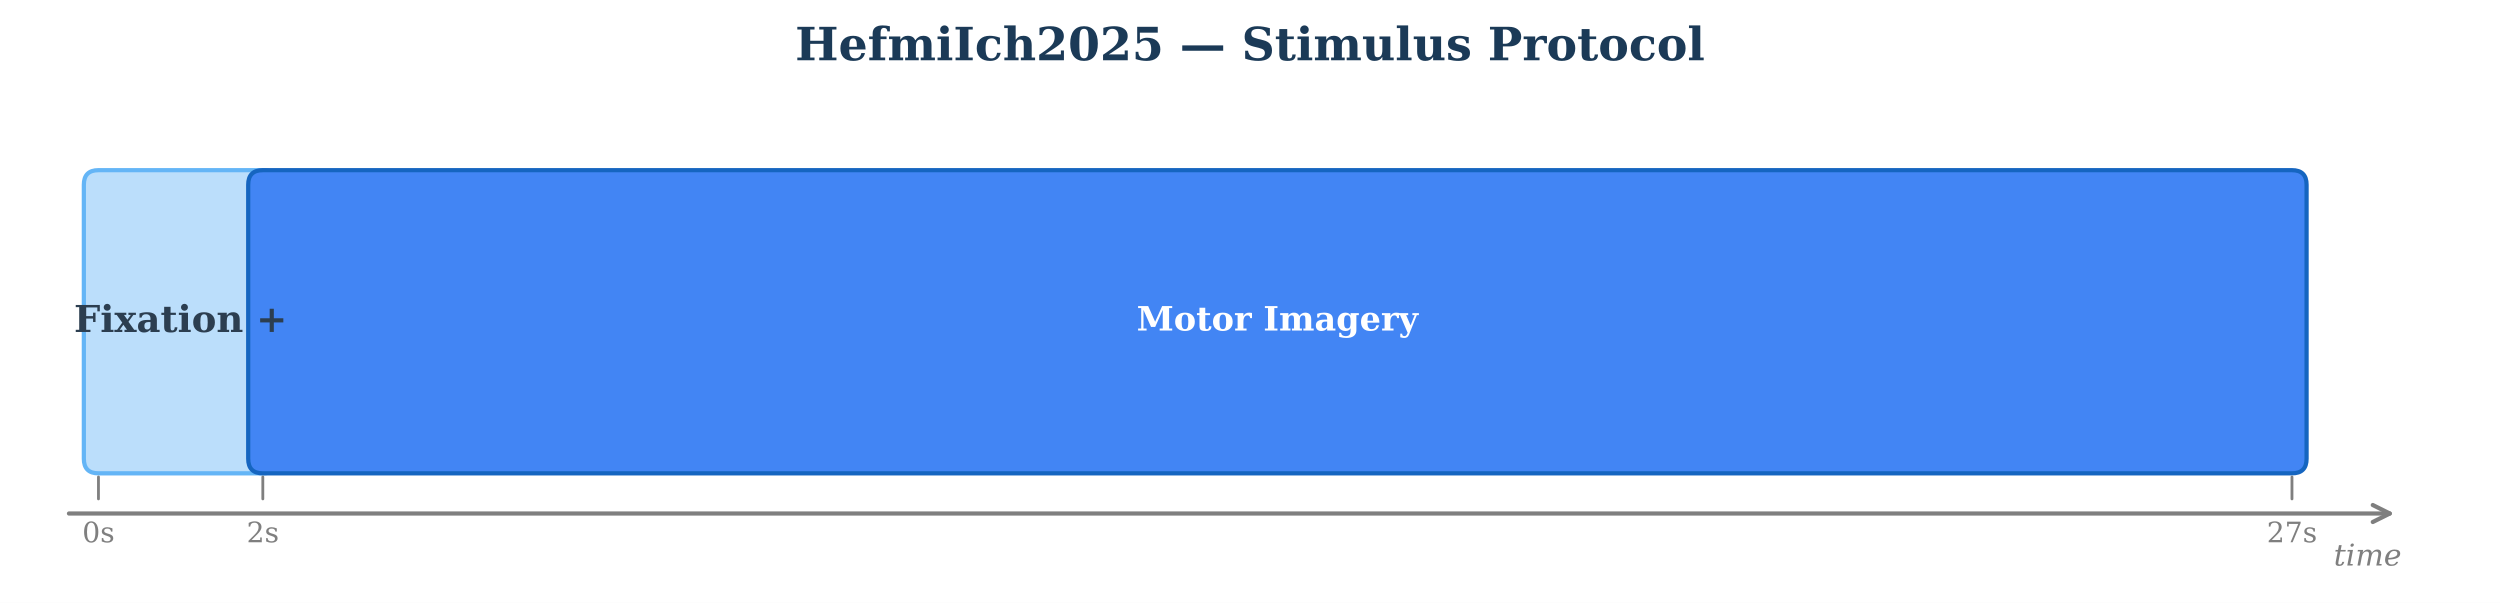
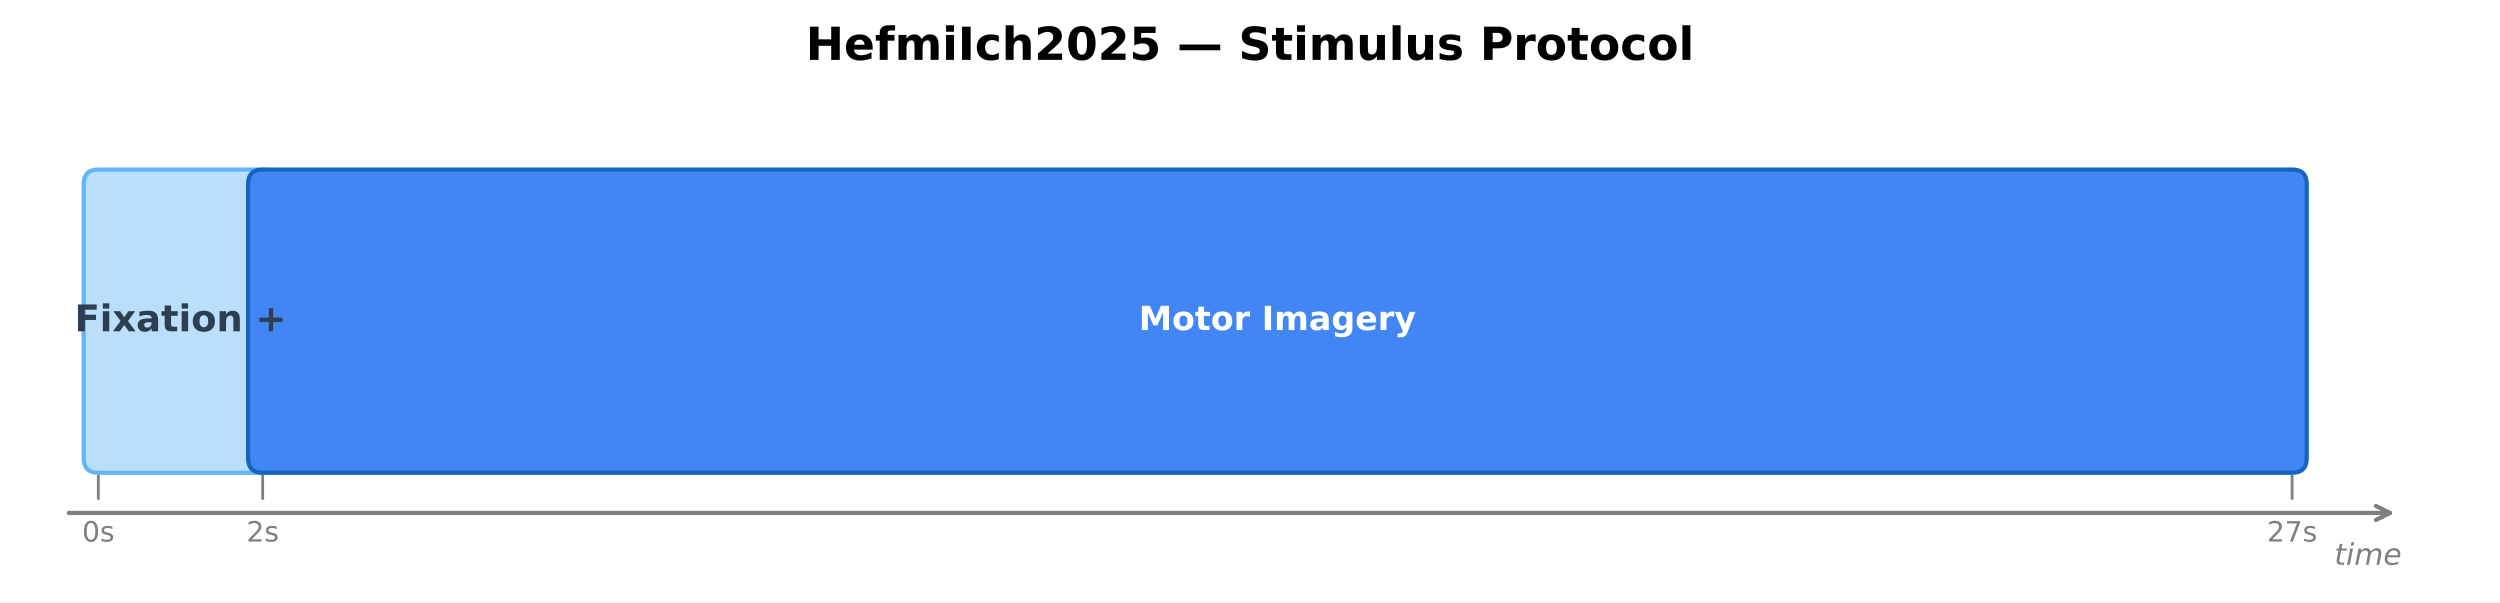
- <svg xmlns="http://www.w3.org/2000/svg" xmlns:xlink="http://www.w3.org/1999/xlink" width="708.48pt" height="170.839pt" viewBox="0 0 708.48 170.839" version="1.1">
+ <svg xmlns="http://www.w3.org/2000/svg" xmlns:xlink="http://www.w3.org/1999/xlink" width="712.8pt" height="171.676pt" viewBox="0 0 712.8 171.676" version="1.1">
  <defs>
    <style type="text/css">*{stroke-linejoin: round; stroke-linecap: butt}</style>
  </defs>
  <g id="figure_1">
    <g id="patch_1">
-       <path d="M 0 170.839  L 708.48 170.839  L 708.48 0  L 0 0  z " style="fill: #ffffff" />
+       <path d="M 0 171.676  L 712.8 171.676  L 712.8 0  L 0 0  z " style="fill: #ffffff" />
    </g>
    <g id="axes_1">
      <g id="patch_2">
-         <path d="M 27.902 134.139  L 74.48 134.139  Q 78.621 134.139 78.621 129.998  L 78.621 52.367  Q 78.621 48.227 74.48 48.227  L 27.902 48.227  Q 23.761 48.227 23.761 52.367  L 23.761 129.998  Q 23.761 134.139 27.902 134.139  z " clip-path="url(#pdda60c8732)" style="fill: #bbdefb; stroke: #64b5f6; stroke-width: 1.2" />
+         <path d="M 28.03 134.793  L 74.899 134.793  Q 79.065 134.793 79.065 130.627  L 79.065 52.512  Q 79.065 48.346 74.899 48.346  L 28.03 48.346  Q 23.864 48.346 23.864 52.512  L 23.864 130.627  Q 23.864 134.793 28.03 134.793  z " clip-path="url(#p770b78f9c9)" style="fill: #bbdefb; stroke: #64b5f6; stroke-width: 1.2" />
      </g>
      <g id="patch_3">
-         <path d="M 74.48 134.139  L 649.526 134.139  Q 653.666 134.139 653.666 129.998  L 653.666 52.367  Q 653.666 48.227 649.526 48.227  L 74.48 48.227  Q 70.34 48.227 70.34 52.367  L 70.34 129.998  Q 70.34 134.139 74.48 134.139  z " clip-path="url(#pdda60c8732)" style="fill: #4285f4; stroke: #1565c0; stroke-width: 1.2" />
+         <path d="M 74.899 134.793  L 653.524 134.793  Q 657.69 134.793 657.69 130.627  L 657.69 52.512  Q 657.69 48.346 653.524 48.346  L 74.899 48.346  Q 70.733 48.346 70.733 52.512  L 70.733 130.627  Q 70.733 134.793 74.899 134.793  z " clip-path="url(#p770b78f9c9)" style="fill: #4285f4; stroke: #1565c0; stroke-width: 1.2" />
      </g>
      <g id="line2d_1">
-         <path d="M 27.902 135.174  L 27.902 141.384  " clip-path="url(#pdda60c8732)" style="fill: none; stroke: #7f7f7f; stroke-width: 0.8; stroke-linecap: round" />
+         <path d="M 28.03 135.834  L 28.03 142.083  " clip-path="url(#p770b78f9c9)" style="fill: none; stroke: #7f7f7f; stroke-width: 0.8; stroke-linecap: square" />
      </g>
      <g id="line2d_2">
-         <path d="M 74.48 135.174  L 74.48 141.384  " clip-path="url(#pdda60c8732)" style="fill: none; stroke: #7f7f7f; stroke-width: 0.8; stroke-linecap: round" />
+         <path d="M 74.899 135.834  L 74.899 142.083  " clip-path="url(#p770b78f9c9)" style="fill: none; stroke: #7f7f7f; stroke-width: 0.8; stroke-linecap: square" />
      </g>
      <g id="line2d_3">
-         <path d="M 649.526 135.174  L 649.526 141.384  " clip-path="url(#pdda60c8732)" style="fill: none; stroke: #7f7f7f; stroke-width: 0.8; stroke-linecap: round" />
+         <path d="M 653.524 135.834  L 653.524 142.083  " clip-path="url(#p770b78f9c9)" style="fill: none; stroke: #7f7f7f; stroke-width: 0.8; stroke-linecap: square" />
      </g>
      <g id="text_1">
-         <g clip-path="url(#pdda60c8732)">
-           <g style="fill: #2c3e50" transform="translate(20.97231 94.08023) scale(0.105 -0.105)">
+         <g clip-path="url(#p770b78f9c9)">
+           <g style="fill: #2c3e50" transform="translate(21.26909 94.46678) scale(0.105 -0.105)">
            <defs>
-               <path id="DejaVuSerif-Bold-46" d="M 300 0  L 300 378  L 897 378  L 897 4288  L 300 4288  L 300 4666  L 4459 4666  L 4459 3566  L 4031 3566  L 4031 4238  L 2106 4238  L 2106 2741  L 3291 2741  L 3291 3334  L 3719 3334  L 3719 1722  L 3291 1722  L 3291 2316  L 2106 2316  L 2106 378  L 2841 378  L 2841 0  L 300 0  z " transform="scale(0.015625)" />
-               <path id="DejaVuSerif-Bold-69" d="M 588 4263  Q 588 4516 763 4689  Q 938 4863 1191 4863  Q 1438 4863 1611 4689  Q 1784 4516 1784 4263  Q 1784 4016 1611 3842  Q 1438 3669 1191 3669  Q 938 3669 763 3841  Q 588 4013 588 4263  z M 1797 378  L 2272 378  L 2272 0  L 219 0  L 219 378  L 691 378  L 691 2944  L 219 2944  L 219 3322  L 1797 3322  L 1797 378  z " transform="scale(0.015625)" />
-               <path id="DejaVuSerif-Bold-78" d="M 2247 2119  L 2834 2944  L 2425 2944  L 2425 3322  L 3719 3322  L 3719 2944  L 3278 2944  L 2431 1759  L 3419 378  L 3859 378  L 3859 0  L 1747 0  L 1747 378  L 2175 378  L 1550 1253  L 922 378  L 1369 378  L 1369 0  L 0 0  L 0 378  L 475 378  L 1356 1619  L 403 2944  L 31 2944  L 31 3322  L 2059 3322  L 2059 2944  L 1656 2944  L 2247 2119  z " transform="scale(0.015625)" />
-               <path id="DejaVuSerif-Bold-61" d="M 3525 2041  L 3525 378  L 4000 378  L 4000 0  L 2419 0  L 2419 422  Q 2200 159 1931 34  Q 1663 -91 1319 -91  Q 809 -91 536 182  Q 263 456 263 966  Q 263 1525 655 1803  Q 1047 2081 1838 2081  L 2419 2081  L 2419 2278  Q 2419 2681 2228 2873  Q 2038 3066 1638 3066  Q 1306 3066 1126 2930  Q 947 2794 872 2484  L 519 2484  L 519 3200  Q 816 3306 1134 3359  Q 1453 3413 1806 3413  Q 2697 3413 3111 3081  Q 3525 2750 3525 2041  z M 2419 1044  L 2419 1709  L 2003 1709  Q 1694 1709 1528 1540  Q 1363 1372 1363 1056  Q 1363 741 1483 584  Q 1603 428 1850 428  Q 2106 428 2262 597  Q 2419 766 2419 1044  z " transform="scale(0.015625)" />
-               <path id="DejaVuSerif-Bold-74" d="M 634 2944  L 153 2944  L 153 3322  L 634 3322  L 634 4353  L 1741 4353  L 1741 3322  L 2663 3322  L 2663 2944  L 1741 2944  L 1741 909  Q 1741 475 1809 369  Q 1878 263 2059 263  Q 2259 263 2356 397  Q 2453 531 2459 813  L 2925 813  Q 2897 313 2651 111  Q 2406 -91 1806 -91  Q 1122 -91 878 123  Q 634 338 634 909  L 634 2944  z " transform="scale(0.015625)" />
-               <path id="DejaVuSerif-Bold-6f" d="M 2138 263  Q 2488 263 2630 563  Q 2772 863 2772 1663  Q 2772 2463 2631 2761  Q 2491 3059 2138 3059  Q 1784 3059 1640 2757  Q 1497 2456 1497 1663  Q 1497 869 1640 566  Q 1784 263 2138 263  z M 2138 -91  Q 1259 -91 761 376  Q 263 844 263 1663  Q 263 2484 761 2948  Q 1259 3413 2138 3413  Q 3019 3413 3516 2948  Q 4013 2484 4013 1663  Q 4013 844 3514 376  Q 3016 -91 2138 -91  z " transform="scale(0.015625)" />
-               <path id="DejaVuSerif-Bold-6e" d="M 219 0  L 219 378  L 691 378  L 691 2944  L 219 2944  L 219 3322  L 1797 3322  L 1797 2853  Q 1997 3150 2253 3281  Q 2509 3413 2900 3413  Q 3459 3413 3745 3083  Q 4031 2753 4031 2113  L 4031 378  L 4506 378  L 4506 0  L 2522 0  L 2522 378  L 2925 378  L 2925 2144  Q 2925 2566 2817 2730  Q 2709 2894 2444 2894  Q 2109 2894 1953 2648  Q 1797 2403 1797 1869  L 1797 378  L 2203 378  L 2203 0  L 219 0  z " transform="scale(0.015625)" />
-               <path id="DejaVuSerif-Bold-20" transform="scale(0.015625)" />
-               <path id="DejaVuSerif-Bold-2b" d="M 3041 4013  L 3041 2369  L 4684 2369  L 4684 1650  L 3041 1650  L 3041 6  L 2322 6  L 2322 1650  L 678 1650  L 678 2369  L 2322 2369  L 2322 4013  L 3041 4013  z " transform="scale(0.015625)" />
+               <path id="DejaVuSans-Bold-46" d="M 588 4666  L 3834 4666  L 3834 3756  L 1791 3756  L 1791 2888  L 3713 2888  L 3713 1978  L 1791 1978  L 1791 0  L 588 0  L 588 4666  z " transform="scale(0.015625)" />
+               <path id="DejaVuSans-Bold-69" d="M 538 3500  L 1656 3500  L 1656 0  L 538 0  L 538 3500  z M 538 4863  L 1656 4863  L 1656 3950  L 538 3950  L 538 4863  z " transform="scale(0.015625)" />
+               <path id="DejaVuSans-Bold-78" d="M 1422 1791  L 159 3500  L 1344 3500  L 2059 2463  L 2784 3500  L 3969 3500  L 2706 1797  L 4031 0  L 2847 0  L 2059 1106  L 1281 0  L 97 0  L 1422 1791  z " transform="scale(0.015625)" />
+               <path id="DejaVuSans-Bold-61" d="M 2106 1575  Q 1756 1575 1579 1456  Q 1403 1338 1403 1106  Q 1403 894 1545 773  Q 1688 653 1941 653  Q 2256 653 2472 879  Q 2688 1106 2688 1447  L 2688 1575  L 2106 1575  z M 3816 1997  L 3816 0  L 2688 0  L 2688 519  Q 2463 200 2181 54  Q 1900 -91 1497 -91  Q 953 -91 614 226  Q 275 544 275 1050  Q 275 1666 698 1953  Q 1122 2241 2028 2241  L 2688 2241  L 2688 2328  Q 2688 2594 2478 2717  Q 2269 2841 1825 2841  Q 1466 2841 1156 2769  Q 847 2697 581 2553  L 581 3406  Q 941 3494 1303 3539  Q 1666 3584 2028 3584  Q 2975 3584 3395 3211  Q 3816 2838 3816 1997  z " transform="scale(0.015625)" />
+               <path id="DejaVuSans-Bold-74" d="M 1759 4494  L 1759 3500  L 2913 3500  L 2913 2700  L 1759 2700  L 1759 1216  Q 1759 972 1856 886  Q 1953 800 2241 800  L 2816 800  L 2816 0  L 1856 0  Q 1194 0 917 276  Q 641 553 641 1216  L 641 2700  L 84 2700  L 84 3500  L 641 3500  L 641 4494  L 1759 4494  z " transform="scale(0.015625)" />
+               <path id="DejaVuSans-Bold-6f" d="M 2203 2784  Q 1831 2784 1636 2517  Q 1441 2250 1441 1747  Q 1441 1244 1636 976  Q 1831 709 2203 709  Q 2569 709 2762 976  Q 2956 1244 2956 1747  Q 2956 2250 2762 2517  Q 2569 2784 2203 2784  z M 2203 3584  Q 3106 3584 3614 3096  Q 4122 2609 4122 1747  Q 4122 884 3614 396  Q 3106 -91 2203 -91  Q 1297 -91 786 396  Q 275 884 275 1747  Q 275 2609 786 3096  Q 1297 3584 2203 3584  z " transform="scale(0.015625)" />
+               <path id="DejaVuSans-Bold-6e" d="M 4056 2131  L 4056 0  L 2931 0  L 2931 347  L 2931 1631  Q 2931 2084 2911 2256  Q 2891 2428 2841 2509  Q 2775 2619 2662 2680  Q 2550 2741 2406 2741  Q 2056 2741 1856 2470  Q 1656 2200 1656 1722  L 1656 0  L 538 0  L 538 3500  L 1656 3500  L 1656 2988  Q 1909 3294 2193 3439  Q 2478 3584 2822 3584  Q 3428 3584 3742 3212  Q 4056 2841 4056 2131  z " transform="scale(0.015625)" />
+               <path id="DejaVuSans-Bold-20" transform="scale(0.015625)" />
+               <path id="DejaVuSans-Bold-2b" d="M 3053 4013  L 3053 2375  L 4684 2375  L 4684 1638  L 3053 1638  L 3053 0  L 2309 0  L 2309 1638  L 678 1638  L 678 2375  L 2309 2375  L 2309 4013  L 3053 4013  z " transform="scale(0.015625)" />
            </defs>
-             <use xlink:href="#DejaVuSerif-Bold-46" />
-             <use xlink:href="#DejaVuSerif-Bold-69" transform="translate(70.99609 0)" />
-             <use xlink:href="#DejaVuSerif-Bold-78" transform="translate(108.9844 0)" />
-             <use xlink:href="#DejaVuSerif-Bold-61" transform="translate(168.6035 0)" />
-             <use xlink:href="#DejaVuSerif-Bold-74" transform="translate(233.3984 0)" />
-             <use xlink:href="#DejaVuSerif-Bold-69" transform="translate(279.5898 0)" />
-             <use xlink:href="#DejaVuSerif-Bold-6f" transform="translate(317.5781 0)" />
-             <use xlink:href="#DejaVuSerif-Bold-6e" transform="translate(384.2773 0)" />
-             <use xlink:href="#DejaVuSerif-Bold-20" transform="translate(456.9824 0)" />
-             <use xlink:href="#DejaVuSerif-Bold-2b" transform="translate(491.7969 0)" />
+             <use xlink:href="#DejaVuSans-Bold-46" />
+             <use xlink:href="#DejaVuSans-Bold-69" transform="translate(68.31055 0)" />
+             <use xlink:href="#DejaVuSans-Bold-78" transform="translate(102.5879 0)" />
+             <use xlink:href="#DejaVuSans-Bold-61" transform="translate(167.0898 0)" />
+             <use xlink:href="#DejaVuSans-Bold-74" transform="translate(234.5703 0)" />
+             <use xlink:href="#DejaVuSans-Bold-69" transform="translate(282.373 0)" />
+             <use xlink:href="#DejaVuSans-Bold-6f" transform="translate(316.6504 0)" />
+             <use xlink:href="#DejaVuSans-Bold-6e" transform="translate(385.3516 0)" />
+             <use xlink:href="#DejaVuSans-Bold-20" transform="translate(456.543 0)" />
+             <use xlink:href="#DejaVuSans-Bold-2b" transform="translate(491.3574 0)" />
          </g>
        </g>
      </g>
      <g id="text_2">
-         <g clip-path="url(#pdda60c8732)">
-           <g style="fill: #ffffff" transform="translate(322.1261 93.66922) scale(0.095 -0.095)">
+         <g clip-path="url(#p770b78f9c9)">
+           <g style="fill: #ffffff" transform="translate(324.7085 94.11662) scale(0.095 -0.095)">
            <defs>
-               <path id="DejaVuSerif-Bold-4d" d="M 269 0  L 269 378  L 863 378  L 863 4288  L 269 4288  L 269 4666  L 2194 4666  L 3525 1672  L 4863 4666  L 6784 4666  L 6784 4288  L 6188 4288  L 6188 378  L 6784 378  L 6784 0  L 4384 0  L 4384 378  L 4978 378  L 4978 3938  L 3531 684  L 2741 684  L 1300 3938  L 1300 378  L 1894 378  L 1894 0  L 269 0  z " transform="scale(0.015625)" />
-               <path id="DejaVuSerif-Bold-72" d="M 3438 3359  L 3438 2369  L 3084 2369  Q 3066 2634 2941 2764  Q 2816 2894 2578 2894  Q 2216 2894 2006 2575  Q 1797 2256 1797 1691  L 1797 378  L 2400 378  L 2400 0  L 219 0  L 219 378  L 691 378  L 691 2944  L 184 2944  L 184 3322  L 1797 3322  L 1797 2731  Q 1959 3078 2226 3245  Q 2494 3413 2881 3413  Q 2978 3413 3117 3398  Q 3256 3384 3438 3359  z " transform="scale(0.015625)" />
-               <path id="DejaVuSerif-Bold-49" d="M 300 0  L 300 378  L 897 378  L 897 4288  L 300 4288  L 300 4666  L 2700 4666  L 2700 4288  L 2100 4288  L 2100 378  L 2700 378  L 2700 0  L 300 0  z " transform="scale(0.015625)" />
-               <path id="DejaVuSerif-Bold-6d" d="M 3884 2778  Q 4116 3109 4384 3261  Q 4653 3413 5013 3413  Q 5584 3413 5867 3089  Q 6150 2766 6150 2113  L 6150 378  L 6625 378  L 6625 0  L 4647 0  L 4647 378  L 5044 378  L 5044 1947  Q 5044 2569 4948 2731  Q 4853 2894 4594 2894  Q 4300 2894 4137 2667  Q 3975 2441 3975 2022  L 3975 378  L 4372 378  L 4372 0  L 2472 0  L 2472 378  L 2869 378  L 2869 1947  Q 2869 2569 2772 2731  Q 2675 2894 2419 2894  Q 2122 2894 1959 2667  Q 1797 2441 1797 2022  L 1797 378  L 2194 378  L 2194 0  L 219 0  L 219 378  L 691 378  L 691 2944  L 219 2944  L 219 3322  L 1797 3322  L 1797 2853  Q 1991 3144 2241 3278  Q 2491 3413 2834 3413  Q 3241 3413 3494 3258  Q 3747 3103 3884 2778  z " transform="scale(0.015625)" />
-               <path id="DejaVuSerif-Bold-67" d="M 3853 2944  L 3853 44  Q 3853 -656 3354 -1039  Q 2856 -1422 1947 -1422  Q 1616 -1422 1275 -1370  Q 934 -1319 575 -1216  L 575 -422  L 928 -422  Q 975 -750 1192 -909  Q 1409 -1069 1813 -1069  Q 2325 -1069 2536 -823  Q 2747 -578 2747 44  L 2747 422  Q 2606 163 2367 36  Q 2128 -91 1778 -91  Q 1072 -91 667 378  Q 263 847 263 1663  Q 263 2481 667 2947  Q 1072 3413 1778 3413  Q 2128 3413 2367 3286  Q 2606 3159 2747 2900  L 2747 3322  L 4325 3322  L 4325 2944  L 3853 2944  z M 2747 1825  Q 2747 2406 2597 2665  Q 2447 2925 2119 2925  Q 1775 2925 1636 2651  Q 1497 2378 1497 1663  Q 1497 947 1637 672  Q 1778 397 2119 397  Q 2447 397 2597 656  Q 2747 916 2747 1497  L 2747 1825  z " transform="scale(0.015625)" />
-               <path id="DejaVuSerif-Bold-65" d="M 2566 1875  Q 2566 2531 2444 2795  Q 2322 3059 2028 3059  Q 1744 3059 1620 2800  Q 1497 2541 1497 1931  L 1497 1875  L 2566 1875  z M 3781 1503  L 1497 1503  L 1497 1478  Q 1497 834 1690 548  Q 1884 263 2316 263  Q 2675 263 2897 453  Q 3119 644 3181 1006  L 3700 1006  Q 3566 441 3166 175  Q 2766 -91 2047 -91  Q 1184 -91 723 364  Q 263 819 263 1663  Q 263 2488 734 2950  Q 1206 3413 2047 3413  Q 2872 3413 3312 2927  Q 3753 2441 3781 1503  z " transform="scale(0.015625)" />
-               <path id="DejaVuSerif-Bold-79" d="M 1997 -750  Q 1847 -1116 1634 -1269  Q 1422 -1422 1063 -1422  Q 909 -1422 721 -1387  Q 534 -1353 313 -1288  L 313 -594  L 666 -597  Q 675 -838 779 -953  Q 884 -1069 1094 -1069  Q 1297 -1069 1422 -958  Q 1547 -847 1672 -538  L 1722 -422  L 275 2944  L -84 2944  L -84 3322  L 1831 3322  L 1831 2944  L 1434 2944  L 2278 978  L 3066 2944  L 2625 2944  L 2625 3322  L 3872 3322  L 3872 2944  L 3469 2944  L 1997 -750  z " transform="scale(0.015625)" />
+               <path id="DejaVuSans-Bold-4d" d="M 588 4666  L 2119 4666  L 3181 2169  L 4250 4666  L 5778 4666  L 5778 0  L 4641 0  L 4641 3413  L 3566 897  L 2803 897  L 1728 3413  L 1728 0  L 588 0  L 588 4666  z " transform="scale(0.015625)" />
+               <path id="DejaVuSans-Bold-72" d="M 3138 2547  Q 2991 2616 2845 2648  Q 2700 2681 2553 2681  Q 2122 2681 1889 2404  Q 1656 2128 1656 1613  L 1656 0  L 538 0  L 538 3500  L 1656 3500  L 1656 2925  Q 1872 3269 2151 3426  Q 2431 3584 2822 3584  Q 2878 3584 2943 3579  Q 3009 3575 3134 3559  L 3138 2547  z " transform="scale(0.015625)" />
+               <path id="DejaVuSans-Bold-49" d="M 588 4666  L 1791 4666  L 1791 0  L 588 0  L 588 4666  z " transform="scale(0.015625)" />
+               <path id="DejaVuSans-Bold-6d" d="M 3781 2919  Q 3994 3244 4286 3414  Q 4578 3584 4928 3584  Q 5531 3584 5847 3212  Q 6163 2841 6163 2131  L 6163 0  L 5038 0  L 5038 1825  Q 5041 1866 5042 1909  Q 5044 1953 5044 2034  Q 5044 2406 4934 2573  Q 4825 2741 4581 2741  Q 4263 2741 4089 2478  Q 3916 2216 3909 1719  L 3909 0  L 2784 0  L 2784 1825  Q 2784 2406 2684 2573  Q 2584 2741 2328 2741  Q 2006 2741 1831 2477  Q 1656 2213 1656 1722  L 1656 0  L 531 0  L 531 3500  L 1656 3500  L 1656 2988  Q 1863 3284 2130 3434  Q 2397 3584 2719 3584  Q 3081 3584 3359 3409  Q 3638 3234 3781 2919  z " transform="scale(0.015625)" />
+               <path id="DejaVuSans-Bold-67" d="M 2919 594  Q 2688 288 2409 144  Q 2131 0 1766 0  Q 1125 0 706 504  Q 288 1009 288 1791  Q 288 2575 706 3076  Q 1125 3578 1766 3578  Q 2131 3578 2409 3434  Q 2688 3291 2919 2981  L 2919 3500  L 4044 3500  L 4044 353  Q 4044 -491 3511 -936  Q 2978 -1381 1966 -1381  Q 1638 -1381 1331 -1331  Q 1025 -1281 716 -1178  L 716 -306  Q 1009 -475 1290 -558  Q 1572 -641 1856 -641  Q 2406 -641 2662 -400  Q 2919 -159 2919 353  L 2919 594  z M 2181 2772  Q 1834 2772 1640 2515  Q 1447 2259 1447 1791  Q 1447 1309 1634 1061  Q 1822 813 2181 813  Q 2531 813 2725 1069  Q 2919 1325 2919 1791  Q 2919 2259 2725 2515  Q 2531 2772 2181 2772  z " transform="scale(0.015625)" />
+               <path id="DejaVuSans-Bold-65" d="M 4031 1759  L 4031 1441  L 1416 1441  Q 1456 1047 1700 850  Q 1944 653 2381 653  Q 2734 653 3104 758  Q 3475 863 3866 1075  L 3866 213  Q 3469 63 3072 -14  Q 2675 -91 2278 -91  Q 1328 -91 801 392  Q 275 875 275 1747  Q 275 2603 792 3093  Q 1309 3584 2216 3584  Q 3041 3584 3536 3087  Q 4031 2591 4031 1759  z M 2881 2131  Q 2881 2450 2695 2645  Q 2509 2841 2209 2841  Q 1884 2841 1681 2658  Q 1478 2475 1428 2131  L 2881 2131  z " transform="scale(0.015625)" />
+               <path id="DejaVuSans-Bold-79" d="M 78 3500  L 1197 3500  L 2138 1125  L 2938 3500  L 4056 3500  L 2584 -331  Q 2363 -916 2067 -1148  Q 1772 -1381 1288 -1381  L 641 -1381  L 641 -647  L 991 -647  Q 1275 -647 1404 -556  Q 1534 -466 1606 -231  L 1638 -134  L 78 3500  z " transform="scale(0.015625)" />
            </defs>
-             <use xlink:href="#DejaVuSerif-Bold-4d" />
-             <use xlink:href="#DejaVuSerif-Bold-6f" transform="translate(110.6934 0)" />
-             <use xlink:href="#DejaVuSerif-Bold-74" transform="translate(177.3926 0)" />
-             <use xlink:href="#DejaVuSerif-Bold-6f" transform="translate(223.584 0)" />
-             <use xlink:href="#DejaVuSerif-Bold-72" transform="translate(290.2832 0)" />
-             <use xlink:href="#DejaVuSerif-Bold-20" transform="translate(342.9688 0)" />
-             <use xlink:href="#DejaVuSerif-Bold-49" transform="translate(377.7832 0)" />
-             <use xlink:href="#DejaVuSerif-Bold-6d" transform="translate(424.5605 0)" />
-             <use xlink:href="#DejaVuSerif-Bold-61" transform="translate(530.3711 0)" />
-             <use xlink:href="#DejaVuSerif-Bold-67" transform="translate(595.166 0)" />
-             <use xlink:href="#DejaVuSerif-Bold-65" transform="translate(665.0879 0)" />
-             <use xlink:href="#DejaVuSerif-Bold-72" transform="translate(728.7109 0)" />
-             <use xlink:href="#DejaVuSerif-Bold-79" transform="translate(781.3965 0)" />
+             <use xlink:href="#DejaVuSans-Bold-4d" />
+             <use xlink:href="#DejaVuSans-Bold-6f" transform="translate(99.51172 0)" />
+             <use xlink:href="#DejaVuSans-Bold-74" transform="translate(168.2129 0)" />
+             <use xlink:href="#DejaVuSans-Bold-6f" transform="translate(216.0156 0)" />
+             <use xlink:href="#DejaVuSans-Bold-72" transform="translate(284.7168 0)" />
+             <use xlink:href="#DejaVuSans-Bold-20" transform="translate(334.0332 0)" />
+             <use xlink:href="#DejaVuSans-Bold-49" transform="translate(368.8477 0)" />
+             <use xlink:href="#DejaVuSans-Bold-6d" transform="translate(406.0547 0)" />
+             <use xlink:href="#DejaVuSans-Bold-61" transform="translate(510.2539 0)" />
+             <use xlink:href="#DejaVuSans-Bold-67" transform="translate(577.7344 0)" />
+             <use xlink:href="#DejaVuSans-Bold-65" transform="translate(649.3164 0)" />
+             <use xlink:href="#DejaVuSans-Bold-72" transform="translate(717.1387 0)" />
+             <use xlink:href="#DejaVuSans-Bold-79" transform="translate(766.4551 0)" />
          </g>
        </g>
      </g>
      <g id="text_3">
-         <g style="fill: #7f7f7f" transform="translate(23.30414 153.6736) scale(0.08 -0.08)">
+         <g style="fill: #7f7f7f" transform="translate(23.40174 154.4113) scale(0.08 -0.08)">
          <defs>
-             <path id="DejaVuSerif-30" d="M 2034 219  Q 2513 219 2750 744  Q 2988 1269 2988 2328  Q 2988 3391 2750 3916  Q 2513 4441 2034 4441  Q 1556 4441 1318 3916  Q 1081 3391 1081 2328  Q 1081 1269 1318 744  Q 1556 219 2034 219  z M 2034 -91  Q 1275 -91 848 546  Q 422 1184 422 2328  Q 422 3475 848 4112  Q 1275 4750 2034 4750  Q 2797 4750 3222 4112  Q 3647 3475 3647 2328  Q 3647 1184 3222 546  Q 2797 -91 2034 -91  z " transform="scale(0.015625)" />
-             <path id="DejaVuSerif-73" d="M 359 184  L 359 959  L 691 959  Q 703 588 923 403  Q 1144 219 1575 219  Q 1963 219 2166 364  Q 2369 509 2369 788  Q 2369 1006 2220 1140  Q 2072 1275 1594 1428  L 1178 1569  Q 750 1706 558 1912  Q 366 2119 366 2438  Q 366 2894 700 3153  Q 1034 3413 1625 3413  Q 1888 3413 2178 3344  Q 2469 3275 2778 3144  L 2778 2419  L 2447 2419  Q 2434 2741 2221 2922  Q 2009 3103 1644 3103  Q 1281 3103 1095 2975  Q 909 2847 909 2591  Q 909 2381 1050 2254  Q 1191 2128 1613 1997  L 2069 1856  Q 2541 1709 2748 1489  Q 2956 1269 2956 922  Q 2956 450 2595 179  Q 2234 -91 1600 -91  Q 1278 -91 972 -22  Q 666 47 359 184  z " transform="scale(0.015625)" />
+             <path id="DejaVuSans-30" d="M 2034 4250  Q 1547 4250 1301 3770  Q 1056 3291 1056 2328  Q 1056 1369 1301 889  Q 1547 409 2034 409  Q 2525 409 2770 889  Q 3016 1369 3016 2328  Q 3016 3291 2770 3770  Q 2525 4250 2034 4250  z M 2034 4750  Q 2819 4750 3233 4129  Q 3647 3509 3647 2328  Q 3647 1150 3233 529  Q 2819 -91 2034 -91  Q 1250 -91 836 529  Q 422 1150 422 2328  Q 422 3509 836 4129  Q 1250 4750 2034 4750  z " transform="scale(0.015625)" />
+             <path id="DejaVuSans-73" d="M 2834 3397  L 2834 2853  Q 2591 2978 2328 3040  Q 2066 3103 1784 3103  Q 1356 3103 1142 2972  Q 928 2841 928 2578  Q 928 2378 1081 2264  Q 1234 2150 1697 2047  L 1894 2003  Q 2506 1872 2764 1633  Q 3022 1394 3022 966  Q 3022 478 2636 193  Q 2250 -91 1575 -91  Q 1294 -91 989 -36  Q 684 19 347 128  L 347 722  Q 666 556 975 473  Q 1284 391 1588 391  Q 1994 391 2212 530  Q 2431 669 2431 922  Q 2431 1156 2273 1281  Q 2116 1406 1581 1522  L 1381 1569  Q 847 1681 609 1914  Q 372 2147 372 2553  Q 372 3047 722 3315  Q 1072 3584 1716 3584  Q 2034 3584 2315 3537  Q 2597 3491 2834 3397  z " transform="scale(0.015625)" />
          </defs>
-           <use xlink:href="#DejaVuSerif-30" />
-           <use xlink:href="#DejaVuSerif-73" transform="translate(63.62305 0)" />
+           <use xlink:href="#DejaVuSans-30" />
+           <use xlink:href="#DejaVuSans-73" transform="translate(63.62305 0)" />
        </g>
      </g>
      <g id="text_4">
-         <g style="fill: #7f7f7f" transform="translate(69.88283 153.6736) scale(0.08 -0.08)">
+         <g style="fill: #7f7f7f" transform="translate(70.27034 154.4113) scale(0.08 -0.08)">
          <defs>
-             <path id="DejaVuSerif-32" d="M 819 3553  L 469 3553  L 469 4384  Q 803 4563 1142 4656  Q 1481 4750 1806 4750  Q 2534 4750 2956 4397  Q 3378 4044 3378 3438  Q 3378 2753 2422 1800  Q 2347 1728 2309 1691  L 1131 513  L 3078 513  L 3078 1088  L 3444 1088  L 3444 0  L 434 0  L 434 341  L 1850 1753  Q 2319 2222 2519 2614  Q 2719 3006 2719 3438  Q 2719 3909 2473 4175  Q 2228 4441 1797 4441  Q 1350 4441 1106 4219  Q 863 3997 819 3553  z " transform="scale(0.015625)" />
+             <path id="DejaVuSans-32" d="M 1228 531  L 3431 531  L 3431 0  L 469 0  L 469 531  Q 828 903 1448 1529  Q 2069 2156 2228 2338  Q 2531 2678 2651 2914  Q 2772 3150 2772 3378  Q 2772 3750 2511 3984  Q 2250 4219 1831 4219  Q 1534 4219 1204 4116  Q 875 4013 500 3803  L 500 4441  Q 881 4594 1212 4672  Q 1544 4750 1819 4750  Q 2544 4750 2975 4387  Q 3406 4025 3406 3419  Q 3406 3131 3298 2873  Q 3191 2616 2906 2266  Q 2828 2175 2409 1742  Q 1991 1309 1228 531  z " transform="scale(0.015625)" />
          </defs>
-           <use xlink:href="#DejaVuSerif-32" />
-           <use xlink:href="#DejaVuSerif-73" transform="translate(63.62305 0)" />
+           <use xlink:href="#DejaVuSans-32" />
+           <use xlink:href="#DejaVuSans-73" transform="translate(63.62305 0)" />
        </g>
      </g>
      <g id="text_5">
-         <g style="fill: #7f7f7f" transform="translate(642.3834 153.6736) scale(0.08 -0.08)">
+         <g style="fill: #7f7f7f" transform="translate(646.35 154.4113) scale(0.08 -0.08)">
          <defs>
-             <path id="DejaVuSerif-37" d="M 3609 4347  L 1784 0  L 1319 0  L 3059 4153  L 903 4153  L 903 3578  L 538 3578  L 538 4666  L 3609 4666  L 3609 4347  z " transform="scale(0.015625)" />
+             <path id="DejaVuSans-37" d="M 525 4666  L 3525 4666  L 3525 4397  L 1831 0  L 1172 0  L 2766 4134  L 525 4134  L 525 4666  z " transform="scale(0.015625)" />
          </defs>
-           <use xlink:href="#DejaVuSerif-32" />
-           <use xlink:href="#DejaVuSerif-37" transform="translate(63.62305 0)" />
-           <use xlink:href="#DejaVuSerif-73" transform="translate(127.2461 0)" />
+           <use xlink:href="#DejaVuSans-32" />
+           <use xlink:href="#DejaVuSans-37" transform="translate(63.62305 0)" />
+           <use xlink:href="#DejaVuSans-73" transform="translate(127.2461 0)" />
        </g>
      </g>
      <g id="patch_4">
-         <path d="M 19.551 145.525  Q 349.065 145.525 677.237 145.525  " style="fill: none; stroke: #7f7f7f; stroke-width: 1.2; stroke-linecap: round" />
-         <path d="M 672.437 143.125  L 677.237 145.525  L 672.437 147.925  " style="fill: none; stroke: #7f7f7f; stroke-width: 1.2; stroke-linecap: round" />
+         <path d="M 19.613 146.249  Q 351.19 146.249 681.426 146.249  " style="fill: none; stroke: #7f7f7f; stroke-width: 1.2; stroke-linecap: round" />
+         <path d="M 677.426 144.249  L 681.426 146.249  L 677.426 148.249  " style="fill: none; stroke: #7f7f7f; stroke-width: 1.2; stroke-linecap: round" />
      </g>
      <g id="text_6">
-         <g style="fill: #7f7f7f" transform="translate(661.3524 160.264) scale(0.085 -0.085)">
+         <g style="fill: #7f7f7f" transform="translate(665.5662 161.0403) scale(0.085 -0.085)">
          <defs>
-             <path id="DejaVuSerif-Italic-74" d="M 856 2988  L 350 2988  L 416 3322  L 922 3322  L 1122 4353  L 1700 4353  L 1500 3322  L 2581 3322  L 2516 2988  L 1434 2988  L 1025 878  Q 978 631 978 488  Q 978 388 1000 338  Q 1059 219 1278 219  Q 1503 219 1633 351  Q 1763 484 1825 781  L 2259 781  Q 2147 328 1884 118  Q 1622 -91 1169 -91  Q 672 -91 506 131  Q 406 266 406 516  Q 406 675 447 878  L 856 2988  z " transform="scale(0.015625)" />
-             <path id="DejaVuSerif-Italic-69" d="M 1009 4353  Q 1038 4497 1163 4603  Q 1288 4709 1434 4709  Q 1578 4709 1663 4603  Q 1728 4522 1728 4422  Q 1728 4388 1719 4353  Q 1691 4206 1567 4103  Q 1444 4000 1297 4000  Q 1150 4000 1066 4103  Q 1003 4181 1003 4281  Q 1003 4316 1009 4353  z M 963 331  L 1506 331  L 1444 0  L 325 0  L 903 2988  L 353 2988  L 419 3322  L 1544 3322  L 963 331  z " transform="scale(0.015625)" />
-             <path id="DejaVuSerif-Italic-6d" d="M 3503 2675  Q 3741 3041 4034 3227  Q 4328 3413 4672 3413  Q 5194 3413 5388 3088  Q 5503 2894 5503 2578  Q 5503 2372 5453 2113  L 5106 331  L 5625 331  L 5563 0  L 4469 0  L 4866 2047  Q 4913 2291 4913 2466  Q 4913 2659 4856 2772  Q 4750 2988 4403 2988  Q 4019 2988 3761 2697  Q 3503 2406 3394 1850  L 3034 0  L 2459 0  L 2863 2069  Q 2906 2303 2906 2472  Q 2906 2666 2850 2775  Q 2741 2988 2394 2988  Q 2009 2988 1751 2697  Q 1494 2406 1384 1850  L 1025 0  L 450 0  L 1031 2994  L 481 2994  L 544 3322  L 1669 3322  L 1556 2731  Q 1778 3063 2059 3238  Q 2341 3413 2653 3413  Q 3041 3413 3262 3220  Q 3484 3028 3503 2675  z " transform="scale(0.015625)" />
-             <path id="DejaVuSerif-Italic-65" d="M 938 1275  Q 925 1156 925 1050  Q 925 756 1031 563  Q 1216 219 1709 219  Q 2072 219 2250 328  Q 2569 525 2644 778  L 3066 778  Q 2941 381 2475 103  Q 2150 -91 1506 -91  Q 863 -91 516 388  Q 272 722 272 1206  Q 272 1419 319 1659  Q 472 2450 1000 2931  Q 1528 3413 2278 3413  Q 3500 3413 3500 2547  Q 3500 1913 2859 1603  Q 2206 1288 938 1275  z M 2541 1975  Q 2891 2181 2891 2569  Q 2891 3103 2181 3103  Q 1763 3103 1472 2784  Q 1181 2466 1003 1606  Q 2006 1653 2541 1975  z " transform="scale(0.015625)" />
+             <path id="DejaVuSans-Oblique-74" d="M 2706 3500  L 2619 3053  L 1472 3053  L 1100 1153  Q 1081 1047 1072 975  Q 1063 903 1063 863  Q 1063 663 1183 572  Q 1303 481 1569 481  L 2150 481  L 2053 0  L 1503 0  Q 991 0 739 200  Q 488 400 488 806  Q 488 878 497 964  Q 506 1050 525 1153  L 897 3053  L 409 3053  L 500 3500  L 978 3500  L 1172 4494  L 1747 4494  L 1556 3500  L 2706 3500  z " transform="scale(0.015625)" />
+             <path id="DejaVuSans-Oblique-69" d="M 1172 4863  L 1747 4863  L 1606 4134  L 1031 4134  L 1172 4863  z M 909 3500  L 1484 3500  L 800 0  L 225 0  L 909 3500  z " transform="scale(0.015625)" />
+             <path id="DejaVuSans-Oblique-6d" d="M 5747 2113  L 5338 0  L 4763 0  L 5166 2094  Q 5191 2228 5203 2325  Q 5216 2422 5216 2491  Q 5216 2772 5059 2928  Q 4903 3084 4622 3084  Q 4203 3084 3875 2770  Q 3547 2456 3450 1953  L 3066 0  L 2491 0  L 2900 2094  Q 2925 2209 2937 2307  Q 2950 2406 2950 2484  Q 2950 2769 2794 2926  Q 2638 3084 2363 3084  Q 1938 3084 1609 2770  Q 1281 2456 1184 1953  L 800 0  L 225 0  L 909 3500  L 1484 3500  L 1375 2956  Q 1609 3263 1923 3423  Q 2238 3584 2597 3584  Q 2978 3584 3223 3384  Q 3469 3184 3519 2828  Q 3781 3197 4126 3390  Q 4472 3584 4856 3584  Q 5306 3584 5551 3325  Q 5797 3066 5797 2591  Q 5797 2488 5784 2364  Q 5772 2241 5747 2113  z " transform="scale(0.015625)" />
+             <path id="DejaVuSans-Oblique-65" d="M 3078 2063  Q 3088 2113 3092 2166  Q 3097 2219 3097 2272  Q 3097 2653 2873 2875  Q 2650 3097 2266 3097  Q 1838 3097 1509 2826  Q 1181 2556 1013 2059  L 3078 2063  z M 3578 1613  L 903 1613  Q 884 1494 878 1425  Q 872 1356 872 1306  Q 872 872 1139 634  Q 1406 397 1894 397  Q 2269 397 2603 481  Q 2938 566 3225 728  L 3116 159  Q 2806 34 2476 -28  Q 2147 -91 1806 -91  Q 1078 -91 686 257  Q 294 606 294 1247  Q 294 1794 489 2264  Q 684 2734 1063 3103  Q 1306 3334 1642 3459  Q 1978 3584 2356 3584  Q 2950 3584 3301 3228  Q 3653 2872 3653 2272  Q 3653 2128 3634 1964  Q 3616 1800 3578 1613  z " transform="scale(0.015625)" />
          </defs>
-           <use xlink:href="#DejaVuSerif-Italic-74" />
-           <use xlink:href="#DejaVuSerif-Italic-69" transform="translate(40.18555 0)" />
-           <use xlink:href="#DejaVuSerif-Italic-6d" transform="translate(72.16797 0)" />
-           <use xlink:href="#DejaVuSerif-Italic-65" transform="translate(166.9922 0)" />
+           <use xlink:href="#DejaVuSans-Oblique-74" />
+           <use xlink:href="#DejaVuSans-Oblique-69" transform="translate(39.20898 0)" />
+           <use xlink:href="#DejaVuSans-Oblique-6d" transform="translate(66.99219 0)" />
+           <use xlink:href="#DejaVuSans-Oblique-65" transform="translate(164.4043 0)" />
        </g>
      </g>
      <g id="text_7">
-         <g style="fill: #1b3a57" transform="translate(225.345 17.07797) scale(0.13 -0.13)">
+         <g transform="translate(229.7495 17.07797) scale(0.13 -0.13)">
          <defs>
-             <path id="DejaVuSerif-Bold-48" d="M 300 0  L 300 378  L 897 378  L 897 4288  L 300 4288  L 300 4666  L 2700 4666  L 2700 4288  L 2100 4288  L 2100 2719  L 3956 2719  L 3956 4288  L 3359 4288  L 3359 4666  L 5759 4666  L 5759 4288  L 5159 4288  L 5159 378  L 5759 378  L 5759 0  L 3359 0  L 3359 378  L 3956 378  L 3956 2291  L 2100 2291  L 2100 378  L 2700 378  L 2700 0  L 300 0  z " transform="scale(0.015625)" />
-             <path id="DejaVuSerif-Bold-66" d="M 3097 4031  L 2747 4031  Q 2722 4275 2605 4394  Q 2488 4513 2272 4513  Q 2022 4513 1909 4333  Q 1797 4153 1797 3750  L 1797 3322  L 2631 3322  L 2631 2944  L 1797 2944  L 1797 378  L 2438 378  L 2438 0  L 219 0  L 219 378  L 691 378  L 691 2944  L 197 2944  L 197 3322  L 691 3322  L 691 3738  Q 691 4291 1044 4577  Q 1397 4863 2081 4863  Q 2347 4863 2600 4833  Q 2853 4803 3097 4744  L 3097 4031  z " transform="scale(0.015625)" />
-             <path id="DejaVuSerif-Bold-63" d="M 3609 1038  Q 3491 469 3123 189  Q 2756 -91 2125 -91  Q 1238 -91 750 368  Q 263 828 263 1663  Q 263 2488 744 2950  Q 1225 3413 2081 3413  Q 2428 3413 2781 3347  Q 3134 3281 3500 3150  L 3500 2228  L 3150 2228  Q 3100 2650 2903 2854  Q 2706 3059 2350 3059  Q 1888 3059 1692 2746  Q 1497 2434 1497 1663  Q 1497 909 1687 586  Q 1878 263 2309 263  Q 2644 263 2845 463  Q 3047 663 3091 1038  L 3609 1038  z " transform="scale(0.015625)" />
-             <path id="DejaVuSerif-Bold-68" d="M 219 0  L 219 378  L 691 378  L 691 4488  L 197 4488  L 197 4863  L 1797 4863  L 1797 2853  Q 1997 3150 2253 3281  Q 2509 3413 2900 3413  Q 3459 3413 3745 3083  Q 4031 2753 4031 2113  L 4031 378  L 4506 378  L 4506 0  L 2522 0  L 2522 378  L 2925 378  L 2925 2144  Q 2925 2566 2817 2730  Q 2709 2894 2444 2894  Q 2109 2894 1953 2648  Q 1797 2403 1797 1869  L 1797 378  L 2203 378  L 2203 0  L 219 0  z " transform="scale(0.015625)" />
-             <path id="DejaVuSerif-Bold-32" d="M 844 3513  L 469 3513  L 469 4519  Q 850 4634 1223 4692  Q 1597 4750 1978 4750  Q 2869 4750 3367 4386  Q 3866 4022 3866 3372  Q 3866 2909 3591 2542  Q 3316 2175 2541 1672  L 1241 819  L 3450 819  L 3450 1369  L 3878 1369  L 3878 0  L 428 0  L 428 763  L 1119 1241  Q 2003 1850 2297 2278  Q 2591 2706 2591 3278  Q 2591 3819 2367 4101  Q 2144 4384 1716 4384  Q 1347 4384 1125 4161  Q 903 3938 844 3513  z " transform="scale(0.015625)" />
-             <path id="DejaVuSerif-Bold-30" d="M 2228 275  Q 2603 275 2742 615  Q 2881 956 2881 2328  Q 2881 3691 2742 4037  Q 2603 4384 2228 4384  Q 1853 4384 1714 4043  Q 1575 3703 1575 2328  Q 1575 956 1714 615  Q 1853 275 2228 275  z M 2228 -91  Q 1294 -91 797 532  Q 300 1156 300 2328  Q 300 3500 797 4125  Q 1294 4750 2228 4750  Q 3159 4750 3656 4125  Q 4153 3500 4153 2328  Q 4153 1156 3656 532  Q 3159 -91 2228 -91  z " transform="scale(0.015625)" />
-             <path id="DejaVuSerif-Bold-35" d="M 3609 4666  L 3609 3847  L 1113 3847  L 1113 2822  Q 1319 2981 1572 3062  Q 1825 3144 2106 3144  Q 2969 3144 3469 2708  Q 3969 2272 3969 1522  Q 3969 759 3469 334  Q 2969 -91 2069 -91  Q 1688 -91 1311 -28  Q 934 34 525 166  L 525 1184  L 900 1184  Q 919 725 1139 500  Q 1359 275 1791 275  Q 2250 275 2472 583  Q 2694 891 2694 1522  Q 2694 2144 2476 2451  Q 2259 2759 1819 2759  Q 1581 2759 1395 2661  Q 1209 2563 1050 2356  L 738 2356  L 738 4666  L 3609 4666  z " transform="scale(0.015625)" />
-             <path id="DejaVuSerif-Bold-2014" d="M 344 2075  L 6056 2075  L 6056 1325  L 344 1325  L 344 2075  z " transform="scale(0.015625)" />
-             <path id="DejaVuSerif-Bold-53" d="M 494 225  L 494 1331  L 891 1331  Q 981 806 1318 547  Q 1656 288 2253 288  Q 2738 288 2991 472  Q 3244 656 3244 1013  Q 3244 1294 3072 1450  Q 2900 1606 2363 1741  L 1663 1913  Q 978 2088 700 2398  Q 422 2709 422 3284  Q 422 3978 883 4364  Q 1344 4750 2175 4750  Q 2584 4750 3026 4681  Q 3469 4613 3944 4475  L 3944 3444  L 3547 3444  Q 3456 3925 3150 4148  Q 2844 4372 2278 4372  Q 1816 4372 1580 4211  Q 1344 4050 1344 3731  Q 1344 3441 1506 3289  Q 1669 3138 2303 2975  L 3003 2803  Q 3653 2641 3945 2297  Q 4238 1953 4238 1350  Q 4238 644 3750 276  Q 3263 -91 2316 -91  Q 1859 -91 1409 -12  Q 959 66 494 225  z " transform="scale(0.015625)" />
-             <path id="DejaVuSerif-Bold-75" d="M 3963 3322  L 3963 378  L 4434 378  L 4434 0  L 2853 0  L 2853 469  Q 2656 172 2400 40  Q 2144 -91 1753 -91  Q 1194 -91 908 239  Q 622 569 622 1209  L 622 2944  L 147 2944  L 147 3322  L 1728 3322  L 1728 1381  Q 1728 763 1831 595  Q 1934 428 2209 428  Q 2544 428 2698 675  Q 2853 922 2853 1459  L 2853 2944  L 2450 2944  L 2450 3322  L 3963 3322  z " transform="scale(0.015625)" />
-             <path id="DejaVuSerif-Bold-6c" d="M 1797 378  L 2272 378  L 2272 0  L 219 0  L 219 378  L 691 378  L 691 4488  L 219 4488  L 219 4863  L 1797 4863  L 1797 378  z " transform="scale(0.015625)" />
-             <path id="DejaVuSerif-Bold-73" d="M 300 97  L 300 1025  L 653 1025  Q 697 653 931 458  Q 1166 263 1569 263  Q 1906 263 2086 380  Q 2266 497 2266 716  Q 2266 916 2152 1025  Q 2038 1134 1709 1216  L 1253 1331  Q 738 1459 506 1698  Q 275 1938 275 2344  Q 275 2884 650 3148  Q 1025 3413 1806 3413  Q 2100 3413 2433 3364  Q 2766 3316 3169 3213  L 3169 2375  L 2816 2375  Q 2788 2716 2573 2887  Q 2359 3059 1959 3059  Q 1622 3059 1448 2951  Q 1275 2844 1275 2638  Q 1275 2469 1375 2372  Q 1475 2275 1734 2209  L 2188 2094  Q 2841 1928 3091 1684  Q 3341 1441 3341 1006  Q 3341 444 2939 176  Q 2538 -91 1691 -91  Q 1381 -91 1034 -44  Q 688 3 300 97  z " transform="scale(0.015625)" />
-             <path id="DejaVuSerif-Bold-50" d="M 300 0  L 300 378  L 897 378  L 897 4288  L 300 4288  L 300 4666  L 2956 4666  Q 3734 4666 4193 4295  Q 4653 3925 4653 3303  Q 4653 2678 4192 2304  Q 3731 1931 2956 1931  L 2100 1931  L 2100 378  L 2853 378  L 2853 0  L 300 0  z M 2100 2309  L 2450 2309  Q 2856 2309 3098 2579  Q 3341 2850 3341 3303  Q 3341 3753 3100 4020  Q 2859 4288 2450 4288  L 2100 4288  L 2100 2309  z " transform="scale(0.015625)" />
+             <path id="DejaVuSans-Bold-48" d="M 588 4666  L 1791 4666  L 1791 2888  L 3566 2888  L 3566 4666  L 4769 4666  L 4769 0  L 3566 0  L 3566 1978  L 1791 1978  L 1791 0  L 588 0  L 588 4666  z " transform="scale(0.015625)" />
+             <path id="DejaVuSans-Bold-66" d="M 2841 4863  L 2841 4128  L 2222 4128  Q 1984 4128 1890 4042  Q 1797 3956 1797 3744  L 1797 3500  L 2753 3500  L 2753 2700  L 1797 2700  L 1797 0  L 678 0  L 678 2700  L 122 2700  L 122 3500  L 678 3500  L 678 3744  Q 678 4316 997 4589  Q 1316 4863 1984 4863  L 2841 4863  z " transform="scale(0.015625)" />
+             <path id="DejaVuSans-Bold-63" d="M 3366 3391  L 3366 2478  Q 3138 2634 2908 2709  Q 2678 2784 2431 2784  Q 1963 2784 1702 2511  Q 1441 2238 1441 1747  Q 1441 1256 1702 982  Q 1963 709 2431 709  Q 2694 709 2930 787  Q 3166 866 3366 1019  L 3366 103  Q 3103 6 2833 -42  Q 2563 -91 2291 -91  Q 1344 -91 809 395  Q 275 881 275 1747  Q 275 2613 809 3098  Q 1344 3584 2291 3584  Q 2566 3584 2833 3536  Q 3100 3488 3366 3391  z " transform="scale(0.015625)" />
+             <path id="DejaVuSans-Bold-68" d="M 4056 2131  L 4056 0  L 2931 0  L 2931 347  L 2931 1625  Q 2931 2084 2911 2256  Q 2891 2428 2841 2509  Q 2775 2619 2662 2680  Q 2550 2741 2406 2741  Q 2056 2741 1856 2470  Q 1656 2200 1656 1722  L 1656 0  L 538 0  L 538 4863  L 1656 4863  L 1656 2988  Q 1909 3294 2193 3439  Q 2478 3584 2822 3584  Q 3428 3584 3742 3212  Q 4056 2841 4056 2131  z " transform="scale(0.015625)" />
+             <path id="DejaVuSans-Bold-32" d="M 1844 884  L 3897 884  L 3897 0  L 506 0  L 506 884  L 2209 2388  Q 2438 2594 2547 2791  Q 2656 2988 2656 3200  Q 2656 3528 2436 3728  Q 2216 3928 1850 3928  Q 1569 3928 1234 3808  Q 900 3688 519 3450  L 519 4475  Q 925 4609 1322 4679  Q 1719 4750 2100 4750  Q 2938 4750 3402 4381  Q 3866 4013 3866 3353  Q 3866 2972 3669 2642  Q 3472 2313 2841 1759  L 1844 884  z " transform="scale(0.015625)" />
+             <path id="DejaVuSans-Bold-30" d="M 2944 2338  Q 2944 3213 2780 3570  Q 2616 3928 2228 3928  Q 1841 3928 1675 3570  Q 1509 3213 1509 2338  Q 1509 1453 1675 1090  Q 1841 728 2228 728  Q 2613 728 2778 1090  Q 2944 1453 2944 2338  z M 4147 2328  Q 4147 1169 3647 539  Q 3147 -91 2228 -91  Q 1306 -91 806 539  Q 306 1169 306 2328  Q 306 3491 806 4120  Q 1306 4750 2228 4750  Q 3147 4750 3647 4120  Q 4147 3491 4147 2328  z " transform="scale(0.015625)" />
+             <path id="DejaVuSans-Bold-35" d="M 678 4666  L 3669 4666  L 3669 3781  L 1638 3781  L 1638 3059  Q 1775 3097 1914 3117  Q 2053 3138 2203 3138  Q 3056 3138 3531 2711  Q 4006 2284 4006 1522  Q 4006 766 3489 337  Q 2972 -91 2053 -91  Q 1656 -91 1267 -14  Q 878 63 494 219  L 494 1166  Q 875 947 1217 837  Q 1559 728 1863 728  Q 2300 728 2551 942  Q 2803 1156 2803 1522  Q 2803 1891 2551 2103  Q 2300 2316 1863 2316  Q 1603 2316 1309 2248  Q 1016 2181 678 2041  L 678 4666  z " transform="scale(0.015625)" />
+             <path id="DejaVuSans-Bold-2014" d="M 344 2156  L 6056 2156  L 6056 1350  L 344 1350  L 344 2156  z " transform="scale(0.015625)" />
+             <path id="DejaVuSans-Bold-53" d="M 3834 4519  L 3834 3531  Q 3450 3703 3084 3790  Q 2719 3878 2394 3878  Q 1963 3878 1756 3759  Q 1550 3641 1550 3391  Q 1550 3203 1689 3098  Q 1828 2994 2194 2919  L 2706 2816  Q 3484 2659 3812 2340  Q 4141 2022 4141 1434  Q 4141 663 3683 286  Q 3225 -91 2284 -91  Q 1841 -91 1394 -6  Q 947 78 500 244  L 500 1259  Q 947 1022 1364 901  Q 1781 781 2169 781  Q 2563 781 2772 912  Q 2981 1044 2981 1288  Q 2981 1506 2839 1625  Q 2697 1744 2272 1838  L 1806 1941  Q 1106 2091 782 2419  Q 459 2747 459 3303  Q 459 4000 909 4375  Q 1359 4750 2203 4750  Q 2588 4750 2994 4692  Q 3400 4634 3834 4519  z " transform="scale(0.015625)" />
+             <path id="DejaVuSans-Bold-75" d="M 500 1363  L 500 3500  L 1625 3500  L 1625 3150  Q 1625 2866 1622 2436  Q 1619 2006 1619 1863  Q 1619 1441 1641 1255  Q 1663 1069 1716 984  Q 1784 875 1895 815  Q 2006 756 2150 756  Q 2500 756 2700 1025  Q 2900 1294 2900 1772  L 2900 3500  L 4019 3500  L 4019 0  L 2900 0  L 2900 506  Q 2647 200 2364 54  Q 2081 -91 1741 -91  Q 1134 -91 817 281  Q 500 653 500 1363  z " transform="scale(0.015625)" />
+             <path id="DejaVuSans-Bold-6c" d="M 538 4863  L 1656 4863  L 1656 0  L 538 0  L 538 4863  z " transform="scale(0.015625)" />
+             <path id="DejaVuSans-Bold-73" d="M 3272 3391  L 3272 2541  Q 2913 2691 2578 2766  Q 2244 2841 1947 2841  Q 1628 2841 1473 2761  Q 1319 2681 1319 2516  Q 1319 2381 1436 2309  Q 1553 2238 1856 2203  L 2053 2175  Q 2913 2066 3209 1816  Q 3506 1566 3506 1031  Q 3506 472 3093 190  Q 2681 -91 1863 -91  Q 1516 -91 1145 -36  Q 775 19 384 128  L 384 978  Q 719 816 1070 734  Q 1422 653 1784 653  Q 2113 653 2278 743  Q 2444 834 2444 1013  Q 2444 1163 2330 1236  Q 2216 1309 1875 1350  L 1678 1375  Q 931 1469 631 1722  Q 331 1975 331 2491  Q 331 3047 712 3315  Q 1094 3584 1881 3584  Q 2191 3584 2531 3537  Q 2872 3491 3272 3391  z " transform="scale(0.015625)" />
+             <path id="DejaVuSans-Bold-50" d="M 588 4666  L 2584 4666  Q 3475 4666 3951 4270  Q 4428 3875 4428 3144  Q 4428 2409 3951 2014  Q 3475 1619 2584 1619  L 1791 1619  L 1791 0  L 588 0  L 588 4666  z M 1791 3794  L 1791 2491  L 2456 2491  Q 2806 2491 2997 2661  Q 3188 2831 3188 3144  Q 3188 3456 2997 3625  Q 2806 3794 2456 3794  L 1791 3794  z " transform="scale(0.015625)" />
          </defs>
-           <use xlink:href="#DejaVuSerif-Bold-48" />
-           <use xlink:href="#DejaVuSerif-Bold-65" transform="translate(94.48242 0)" />
-           <use xlink:href="#DejaVuSerif-Bold-66" transform="translate(158.1055 0)" />
-           <use xlink:href="#DejaVuSerif-Bold-6d" transform="translate(201.123 0)" />
-           <use xlink:href="#DejaVuSerif-Bold-69" transform="translate(306.9336 0)" />
-           <use xlink:href="#DejaVuSerif-Bold-49" transform="translate(344.9219 0)" />
-           <use xlink:href="#DejaVuSerif-Bold-63" transform="translate(391.6992 0)" />
-           <use xlink:href="#DejaVuSerif-Bold-68" transform="translate(452.5879 0)" />
-           <use xlink:href="#DejaVuSerif-Bold-32" transform="translate(525.293 0)" />
-           <use xlink:href="#DejaVuSerif-Bold-30" transform="translate(594.873 0)" />
-           <use xlink:href="#DejaVuSerif-Bold-32" transform="translate(664.4531 0)" />
-           <use xlink:href="#DejaVuSerif-Bold-35" transform="translate(734.0332 0)" />
-           <use xlink:href="#DejaVuSerif-Bold-20" transform="translate(803.6133 0)" />
-           <use xlink:href="#DejaVuSerif-Bold-2014" transform="translate(838.4277 0)" />
-           <use xlink:href="#DejaVuSerif-Bold-20" transform="translate(938.4277 0)" />
-           <use xlink:href="#DejaVuSerif-Bold-53" transform="translate(973.2422 0)" />
-           <use xlink:href="#DejaVuSerif-Bold-74" transform="translate(1045.459 0)" />
-           <use xlink:href="#DejaVuSerif-Bold-69" transform="translate(1091.65 0)" />
-           <use xlink:href="#DejaVuSerif-Bold-6d" transform="translate(1129.639 0)" />
-           <use xlink:href="#DejaVuSerif-Bold-75" transform="translate(1235.449 0)" />
-           <use xlink:href="#DejaVuSerif-Bold-6c" transform="translate(1308.154 0)" />
-           <use xlink:href="#DejaVuSerif-Bold-75" transform="translate(1346.143 0)" />
-           <use xlink:href="#DejaVuSerif-Bold-73" transform="translate(1418.848 0)" />
-           <use xlink:href="#DejaVuSerif-Bold-20" transform="translate(1475.146 0)" />
-           <use xlink:href="#DejaVuSerif-Bold-50" transform="translate(1509.961 0)" />
-           <use xlink:href="#DejaVuSerif-Bold-72" transform="translate(1585.156 0)" />
-           <use xlink:href="#DejaVuSerif-Bold-6f" transform="translate(1637.842 0)" />
-           <use xlink:href="#DejaVuSerif-Bold-74" transform="translate(1704.541 0)" />
-           <use xlink:href="#DejaVuSerif-Bold-6f" transform="translate(1750.732 0)" />
-           <use xlink:href="#DejaVuSerif-Bold-63" transform="translate(1817.432 0)" />
-           <use xlink:href="#DejaVuSerif-Bold-6f" transform="translate(1878.32 0)" />
-           <use xlink:href="#DejaVuSerif-Bold-6c" transform="translate(1945.02 0)" />
+           <use xlink:href="#DejaVuSans-Bold-48" />
+           <use xlink:href="#DejaVuSans-Bold-65" transform="translate(83.69141 0)" />
+           <use xlink:href="#DejaVuSans-Bold-66" transform="translate(151.5137 0)" />
+           <use xlink:href="#DejaVuSans-Bold-6d" transform="translate(195.0195 0)" />
+           <use xlink:href="#DejaVuSans-Bold-69" transform="translate(299.2188 0)" />
+           <use xlink:href="#DejaVuSans-Bold-49" transform="translate(333.4961 0)" />
+           <use xlink:href="#DejaVuSans-Bold-63" transform="translate(370.7031 0)" />
+           <use xlink:href="#DejaVuSans-Bold-68" transform="translate(429.9805 0)" />
+           <use xlink:href="#DejaVuSans-Bold-32" transform="translate(501.1719 0)" />
+           <use xlink:href="#DejaVuSans-Bold-30" transform="translate(570.752 0)" />
+           <use xlink:href="#DejaVuSans-Bold-32" transform="translate(640.332 0)" />
+           <use xlink:href="#DejaVuSans-Bold-35" transform="translate(709.9121 0)" />
+           <use xlink:href="#DejaVuSans-Bold-20" transform="translate(779.4922 0)" />
+           <use xlink:href="#DejaVuSans-Bold-2014" transform="translate(814.3066 0)" />
+           <use xlink:href="#DejaVuSans-Bold-20" transform="translate(914.3066 0)" />
+           <use xlink:href="#DejaVuSans-Bold-53" transform="translate(949.1211 0)" />
+           <use xlink:href="#DejaVuSans-Bold-74" transform="translate(1021.143 0)" />
+           <use xlink:href="#DejaVuSans-Bold-69" transform="translate(1068.945 0)" />
+           <use xlink:href="#DejaVuSans-Bold-6d" transform="translate(1103.223 0)" />
+           <use xlink:href="#DejaVuSans-Bold-75" transform="translate(1207.422 0)" />
+           <use xlink:href="#DejaVuSans-Bold-6c" transform="translate(1278.613 0)" />
+           <use xlink:href="#DejaVuSans-Bold-75" transform="translate(1312.891 0)" />
+           <use xlink:href="#DejaVuSans-Bold-73" transform="translate(1384.082 0)" />
+           <use xlink:href="#DejaVuSans-Bold-20" transform="translate(1443.604 0)" />
+           <use xlink:href="#DejaVuSans-Bold-50" transform="translate(1478.418 0)" />
+           <use xlink:href="#DejaVuSans-Bold-72" transform="translate(1551.709 0)" />
+           <use xlink:href="#DejaVuSans-Bold-6f" transform="translate(1601.025 0)" />
+           <use xlink:href="#DejaVuSans-Bold-74" transform="translate(1669.727 0)" />
+           <use xlink:href="#DejaVuSans-Bold-6f" transform="translate(1717.529 0)" />
+           <use xlink:href="#DejaVuSans-Bold-63" transform="translate(1786.23 0)" />
+           <use xlink:href="#DejaVuSans-Bold-6f" transform="translate(1845.508 0)" />
+           <use xlink:href="#DejaVuSans-Bold-6c" transform="translate(1914.209 0)" />
        </g>
      </g>
    </g>
  </g>
  <defs>
-     <clipPath id="pdda60c8732">
-       <rect x="7.2" y="29.078" width="694.08" height="134.561" />
+     <clipPath id="p770b78f9c9">
+       <rect x="7.2" y="29.078" width="698.4" height="135.398" />
    </clipPath>
  </defs>
</svg>
